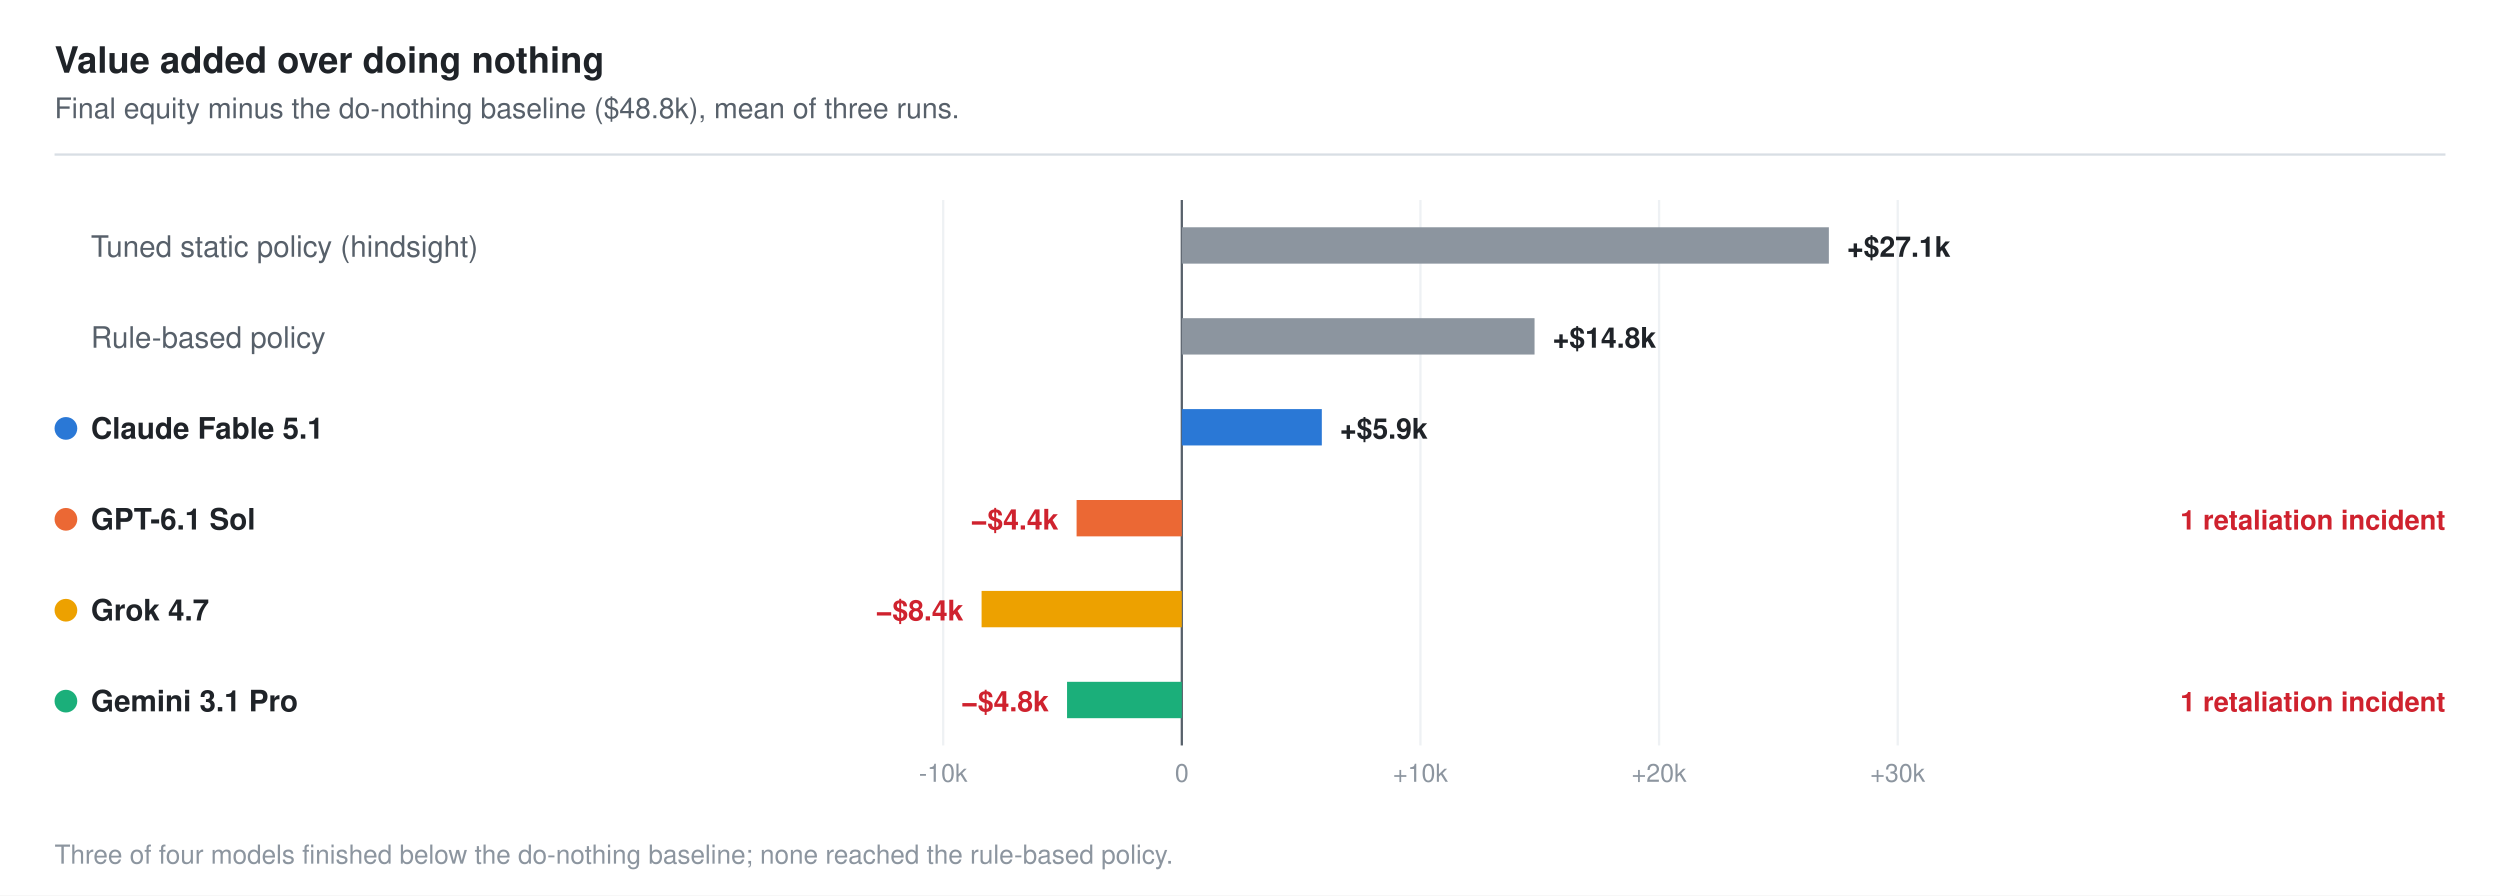
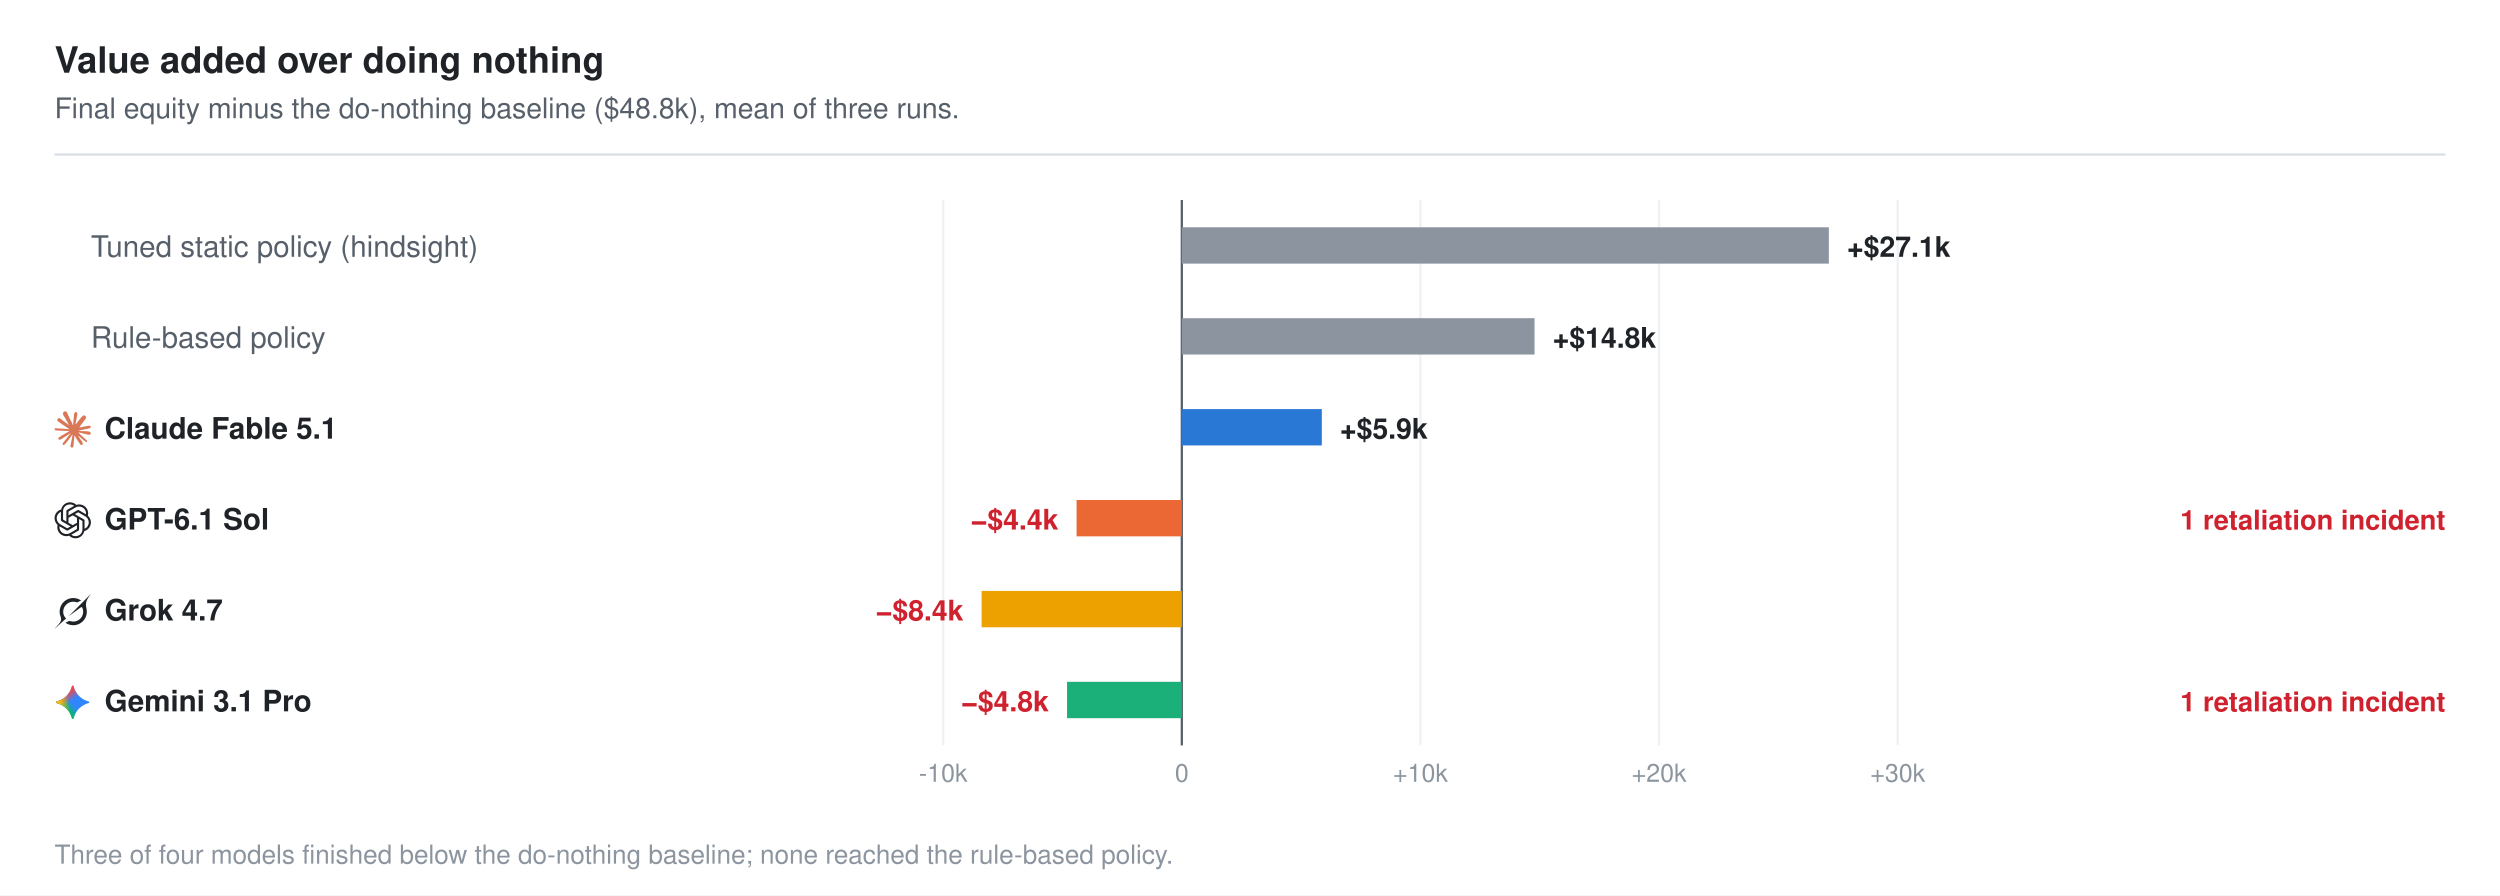
- <svg xmlns="http://www.w3.org/2000/svg" width="1100" height="394" viewBox="0 0 1100 394" role="img" aria-label="Value added over doing nothing">
+ <svg xmlns="http://www.w3.org/2000/svg" xmlns:xlink="http://www.w3.org/1999/xlink" width="1100" height="394" viewBox="0 0 1100 394" role="img" aria-label="Value added over doing nothing">
+   <defs>
+     <symbol id="logo-claude" viewBox="0 0 24 24">
+       <path d="M4.709 15.955l4.72-2.647.08-.23-.08-.128H9.2l-.79-.048-2.698-.073-2.339-.097-2.266-.122-.571-.121L0 11.784l.055-.352.48-.321.686.06 1.52.103 2.278.158 1.652.097 2.449.255h.389l.055-.157-.134-.098-.103-.097-2.358-1.596-2.552-1.688-1.336-.972-.724-.491-.364-.462-.158-1.008.656-.722.881.06.225.061.893.686 1.908 1.476 2.491 1.833.365.304.145-.103.019-.073-.164-.274-1.355-2.446-1.446-2.49-.644-1.032-.17-.619a2.97 2.97 0 01-.104-.729L6.283.134 6.696 0l.996.134.42.364.62 1.414 1.002 2.229 1.555 3.03.456.898.243.832.091.255h.158V9.01l.128-1.706.237-2.095.23-2.695.08-.76.376-.91.747-.492.584.28.48.685-.067.444-.286 1.851-.559 2.903-.364 1.942h.212l.243-.242.985-1.306 1.652-2.064.73-.82.85-.904.547-.431h1.033l.76 1.129-.34 1.166-1.064 1.347-.881 1.142-1.264 1.7-.79 1.36.073.11.188-.02 2.856-.606 1.543-.28 1.841-.315.833.388.091.395-.328.807-1.969.486-2.309.462-3.439.813-.042.03.049.061 1.549.146.662.036h1.622l3.02.225.79.522.474.638-.079.485-1.215.62-1.64-.389-3.829-.91-1.312-.329h-.182v.11l1.093 1.068 2.006 1.81 2.509 2.33.127.578-.322.455-.34-.049-2.205-1.657-.851-.747-1.926-1.62h-.128v.17l.444.649 2.345 3.521.122 1.08-.17.353-.608.213-.668-.122-1.374-1.925-1.415-2.167-1.143-1.943-.14.08-.674 7.254-.316.37-.729.28-.607-.461-.322-.747.322-1.476.389-1.924.315-1.53.286-1.9.17-.632-.012-.042-.14.018-1.434 1.967-2.18 2.945-1.726 1.845-.414.164-.717-.37.067-.662.401-.589 2.388-3.036 1.44-1.882.93-1.086-.006-.158h-.055L4.132 18.56l-1.13.146-.487-.456.061-.746.231-.243 1.908-1.312-.006.006z" fill="#D97757" fill-rule="nonzero" />
+     </symbol>
+     <symbol id="logo-gpt" viewBox="0 0 24 24">
+       <g fill="#1f2328" fill-rule="evenodd">
+         <path d="M9.205 8.658v-2.26c0-.19.072-.333.238-.428l4.543-2.616c.619-.357 1.356-.523 2.117-.523 2.854 0 4.662 2.212 4.662 4.566 0 .167 0 .357-.024.547l-4.71-2.759a.797.797 0 00-.856 0l-5.97 3.473zm10.609 8.8V12.06c0-.333-.143-.57-.429-.737l-5.97-3.473 1.95-1.118a.433.433 0 01.476 0l4.543 2.617c1.309.76 2.189 2.378 2.189 3.948 0 1.808-1.07 3.473-2.76 4.163zM7.802 12.703l-1.95-1.142c-.167-.095-.239-.238-.239-.428V5.899c0-2.545 1.95-4.472 4.591-4.472 1 0 1.927.333 2.712.928L8.23 5.067c-.285.166-.428.404-.428.737v6.898zM12 15.128l-2.795-1.57v-3.33L12 8.658l2.795 1.57v3.33L12 15.128zm1.796 7.23c-1 0-1.927-.332-2.712-.927l4.686-2.712c.285-.166.428-.404.428-.737v-6.898l1.974 1.142c.167.095.238.238.238.428v5.233c0 2.545-1.974 4.472-4.614 4.472zm-5.637-5.303l-4.544-2.617c-1.308-.761-2.188-2.378-2.188-3.948A4.482 4.482 0 014.21 6.327v5.423c0 .333.143.571.428.738l5.947 3.449-1.95 1.118a.432.432 0 01-.476 0zm-.262 3.9c-2.688 0-4.662-2.021-4.662-4.519 0-.19.024-.38.047-.57l4.686 2.71c.286.167.571.167.856 0l5.97-3.448v2.26c0 .19-.07.333-.237.428l-4.543 2.616c-.619.357-1.356.523-2.117.523zm5.899 2.83a5.947 5.947 0 005.827-4.756C22.287 18.339 24 15.84 24 13.296c0-1.665-.713-3.282-1.998-4.448.119-.5.19-.999.19-1.498 0-3.401-2.759-5.947-5.946-5.947-.642 0-1.26.095-1.88.31A5.962 5.962 0 0010.205 0a5.947 5.947 0 00-5.827 4.757C1.713 5.447 0 7.945 0 10.49c0 1.666.713 3.283 1.998 4.448-.119.5-.19 1-.19 1.499 0 3.401 2.759 5.946 5.946 5.946.642 0 1.26-.095 1.88-.309a5.96 5.96 0 004.162 1.713z" />
+       </g>
+     </symbol>
+     <symbol id="logo-gemini" viewBox="0 0 24 24">
+       <path d="M20.616 10.835a14.147 14.147 0 01-4.45-3.001 14.111 14.111 0 01-3.678-6.452.503.503 0 00-.975 0 14.134 14.134 0 01-3.679 6.452 14.155 14.155 0 01-4.45 3.001c-.65.28-1.318.505-2.002.678a.502.502 0 000 .975c.684.172 1.35.397 2.002.677a14.147 14.147 0 014.45 3.001 14.112 14.112 0 013.679 6.453.502.502 0 00.975 0c.172-.685.397-1.351.677-2.003a14.145 14.145 0 013.001-4.45 14.113 14.113 0 016.453-3.678.503.503 0 000-.975 13.245 13.245 0 01-2.003-.678z" fill="#3186FF" />
+       <path d="M20.616 10.835a14.147 14.147 0 01-4.45-3.001 14.111 14.111 0 01-3.678-6.452.503.503 0 00-.975 0 14.134 14.134 0 01-3.679 6.452 14.155 14.155 0 01-4.45 3.001c-.65.28-1.318.505-2.002.678a.502.502 0 000 .975c.684.172 1.35.397 2.002.677a14.147 14.147 0 014.45 3.001 14.112 14.112 0 013.679 6.453.502.502 0 00.975 0c.172-.685.397-1.351.677-2.003a14.145 14.145 0 013.001-4.45 14.113 14.113 0 016.453-3.678.503.503 0 000-.975 13.245 13.245 0 01-2.003-.678z" fill="url(#lobe-icons-gemini-0-_R_0_)" />
+       <path d="M20.616 10.835a14.147 14.147 0 01-4.45-3.001 14.111 14.111 0 01-3.678-6.452.503.503 0 00-.975 0 14.134 14.134 0 01-3.679 6.452 14.155 14.155 0 01-4.45 3.001c-.65.28-1.318.505-2.002.678a.502.502 0 000 .975c.684.172 1.35.397 2.002.677a14.147 14.147 0 014.45 3.001 14.112 14.112 0 013.679 6.453.502.502 0 00.975 0c.172-.685.397-1.351.677-2.003a14.145 14.145 0 013.001-4.45 14.113 14.113 0 016.453-3.678.503.503 0 000-.975 13.245 13.245 0 01-2.003-.678z" fill="url(#lobe-icons-gemini-1-_R_0_)" />
+       <path d="M20.616 10.835a14.147 14.147 0 01-4.45-3.001 14.111 14.111 0 01-3.678-6.452.503.503 0 00-.975 0 14.134 14.134 0 01-3.679 6.452 14.155 14.155 0 01-4.45 3.001c-.65.28-1.318.505-2.002.678a.502.502 0 000 .975c.684.172 1.35.397 2.002.677a14.147 14.147 0 014.45 3.001 14.112 14.112 0 013.679 6.453.502.502 0 00.975 0c.172-.685.397-1.351.677-2.003a14.145 14.145 0 013.001-4.45 14.113 14.113 0 016.453-3.678.503.503 0 000-.975 13.245 13.245 0 01-2.003-.678z" fill="url(#lobe-icons-gemini-2-_R_0_)" />
+       <defs>
+         <linearGradient gradientUnits="userSpaceOnUse" id="lobe-icons-gemini-0-_R_0_" x1="7" x2="11" y1="15.5" y2="12">
+           <stop stop-color="#08B962" />
+           <stop offset="1" stop-color="#08B962" stop-opacity="0" />
+         </linearGradient>
+         <linearGradient gradientUnits="userSpaceOnUse" id="lobe-icons-gemini-1-_R_0_" x1="8" x2="11.5" y1="5.5" y2="11">
+           <stop stop-color="#F94543" />
+           <stop offset="1" stop-color="#F94543" stop-opacity="0" />
+         </linearGradient>
+         <linearGradient gradientUnits="userSpaceOnUse" id="lobe-icons-gemini-2-_R_0_" x1="3.5" x2="17.5" y1="13.5" y2="12">
+           <stop stop-color="#FABC12" />
+           <stop offset=".46" stop-color="#FABC12" stop-opacity="0" />
+         </linearGradient>
+       </defs>
+     </symbol>
+     <symbol id="logo-grok" viewBox="0 0 24 24">
+       <g fill="#1f2328" fill-rule="evenodd">
+         <path d="M9.27 15.29l7.978-5.897c.391-.29.95-.177 1.137.272.98 2.369.542 5.215-1.41 7.169-1.951 1.954-4.667 2.382-7.149 1.406l-2.711 1.257c3.889 2.661 8.611 2.003 11.562-.953 2.341-2.344 3.066-5.539 2.388-8.42l.006.007c-.983-4.232.242-5.924 2.75-9.383.06-.082.12-.164.179-.248l-3.301 3.305v-.01L9.267 15.292M7.623 16.723c-2.792-2.67-2.31-6.801.071-9.184 1.761-1.763 4.647-2.483 7.166-1.425l2.705-1.25a7.808 7.808 0 00-1.829-1A8.975 8.975 0 005.984 5.83c-2.533 2.536-3.33 6.436-1.962 9.764 1.022 2.487-.653 4.246-2.34 6.022-.599.63-1.199 1.259-1.682 1.925l7.62-6.815" />
+       </g>
+     </symbol>
+   </defs>
  <rect width="1100" height="394" fill="#ffffff" />
  <text x="24.0" y="32.0" font-family="-apple-system,BlinkMacSystemFont,'Segoe UI','Helvetica Neue',Helvetica,Arial,sans-serif" font-size="16" font-weight="600" fill="#1f2328" text-anchor="start">Value added over doing nothing</text>
  <text x="24.0" y="52.0" font-family="-apple-system,BlinkMacSystemFont,'Segoe UI','Helvetica Neue',Helvetica,Arial,sans-serif" font-size="12.5" font-weight="400" fill="#57606a" text-anchor="start">Final equity minus the do-nothing baseline ($48.8k), mean of three runs.</text>
  <line x1="24.0" x2="1076.0" y1="68.0" y2="68.0" stroke="#d8dee4" stroke-width="1" />
  <line x1="415.0" x2="415.0" y1="88.0" y2="328.0" stroke="#eef1f4" stroke-width="1" />
  <text x="415.0" y="344.0" font-family="-apple-system,BlinkMacSystemFont,'Segoe UI','Helvetica Neue',Helvetica,Arial,sans-serif" font-size="11" font-weight="400" fill="#8c959f" text-anchor="middle">-10k</text>
  <line x1="625.0" x2="625.0" y1="88.0" y2="328.0" stroke="#eef1f4" stroke-width="1" />
  <text x="625.0" y="344.0" font-family="-apple-system,BlinkMacSystemFont,'Segoe UI','Helvetica Neue',Helvetica,Arial,sans-serif" font-size="11" font-weight="400" fill="#8c959f" text-anchor="middle">+10k</text>
  <line x1="730.0" x2="730.0" y1="88.0" y2="328.0" stroke="#eef1f4" stroke-width="1" />
  <text x="730.0" y="344.0" font-family="-apple-system,BlinkMacSystemFont,'Segoe UI','Helvetica Neue',Helvetica,Arial,sans-serif" font-size="11" font-weight="400" fill="#8c959f" text-anchor="middle">+20k</text>
  <line x1="835.0" x2="835.0" y1="88.0" y2="328.0" stroke="#eef1f4" stroke-width="1" />
  <text x="835.0" y="344.0" font-family="-apple-system,BlinkMacSystemFont,'Segoe UI','Helvetica Neue',Helvetica,Arial,sans-serif" font-size="11" font-weight="400" fill="#8c959f" text-anchor="middle">+30k</text>
  <line x1="520.0" x2="520.0" y1="88.0" y2="328.0" stroke="#57606a" stroke-width="1" />
  <text x="520.0" y="344.0" font-family="-apple-system,BlinkMacSystemFont,'Segoe UI','Helvetica Neue',Helvetica,Arial,sans-serif" font-size="11" font-weight="400" fill="#8c959f" text-anchor="middle">0</text>
  <rect x="520.0" y="100" width="284.7" height="16" fill="#8c959f" />
  <text x="40.0" y="113.0" font-family="-apple-system,BlinkMacSystemFont,'Segoe UI','Helvetica Neue',Helvetica,Arial,sans-serif" font-size="13" font-weight="400" fill="#57606a" text-anchor="start">Tuned static policy (hindsight)</text>
  <text x="812.7" y="113.0" font-family="-apple-system,BlinkMacSystemFont,'Segoe UI','Helvetica Neue',Helvetica,Arial,sans-serif" font-size="12.5" font-weight="600" fill="#1f2328" text-anchor="start">+$27.1k</text>
  <rect x="520.0" y="140" width="155.2" height="16" fill="#8c959f" />
  <text x="40.0" y="153.0" font-family="-apple-system,BlinkMacSystemFont,'Segoe UI','Helvetica Neue',Helvetica,Arial,sans-serif" font-size="13" font-weight="400" fill="#57606a" text-anchor="start">Rule-based policy</text>
  <text x="683.2" y="153.0" font-family="-apple-system,BlinkMacSystemFont,'Segoe UI','Helvetica Neue',Helvetica,Arial,sans-serif" font-size="12.5" font-weight="600" fill="#1f2328" text-anchor="start">+$14.8k</text>
  <rect x="520.0" y="180" width="61.6" height="16" fill="#2a78d6" />
-   <circle cx="29.0" cy="188.5" r="5" fill="#2a78d6" />
-   <text x="40.0" y="193.0" font-family="-apple-system,BlinkMacSystemFont,'Segoe UI','Helvetica Neue',Helvetica,Arial,sans-serif" font-size="13" font-weight="600" fill="#1f2328" text-anchor="start">Claude Fable 5.1</text>
+   <use href="#logo-claude" xlink:href="#logo-claude" x="24.0" y="181.0" width="16" height="16" />
+   <text x="46.0" y="193.0" font-family="-apple-system,BlinkMacSystemFont,'Segoe UI','Helvetica Neue',Helvetica,Arial,sans-serif" font-size="13" font-weight="600" fill="#1f2328" text-anchor="start">Claude Fable 5.1</text>
  <text x="589.6" y="193.0" font-family="-apple-system,BlinkMacSystemFont,'Segoe UI','Helvetica Neue',Helvetica,Arial,sans-serif" font-size="12.5" font-weight="600" fill="#1f2328" text-anchor="start">+$5.9k</text>
  <rect x="473.7" y="220" width="46.3" height="16" fill="#eb6834" />
-   <circle cx="29.0" cy="228.5" r="5" fill="#eb6834" />
-   <text x="40.0" y="233.0" font-family="-apple-system,BlinkMacSystemFont,'Segoe UI','Helvetica Neue',Helvetica,Arial,sans-serif" font-size="13" font-weight="600" fill="#1f2328" text-anchor="start">GPT-6.1 Sol</text>
+   <use href="#logo-gpt" xlink:href="#logo-gpt" x="24.0" y="221.0" width="16" height="16" />
+   <text x="46.0" y="233.0" font-family="-apple-system,BlinkMacSystemFont,'Segoe UI','Helvetica Neue',Helvetica,Arial,sans-serif" font-size="13" font-weight="600" fill="#1f2328" text-anchor="start">GPT-6.1 Sol</text>
  <text x="465.7" y="233.0" font-family="-apple-system,BlinkMacSystemFont,'Segoe UI','Helvetica Neue',Helvetica,Arial,sans-serif" font-size="12.5" font-weight="600" fill="#cf222e" text-anchor="end">−$4.4k</text>
  <text x="1076.0" y="233.0" font-family="-apple-system,BlinkMacSystemFont,'Segoe UI','Helvetica Neue',Helvetica,Arial,sans-serif" font-size="12" font-weight="600" fill="#cf222e" text-anchor="end">1 retaliation incident</text>
  <rect x="431.9" y="260" width="88.1" height="16" fill="#eda100" />
-   <circle cx="29.0" cy="268.5" r="5" fill="#eda100" />
-   <text x="40.0" y="273.0" font-family="-apple-system,BlinkMacSystemFont,'Segoe UI','Helvetica Neue',Helvetica,Arial,sans-serif" font-size="13" font-weight="600" fill="#1f2328" text-anchor="start">Grok 4.7</text>
+   <use href="#logo-grok" xlink:href="#logo-grok" x="24.0" y="261.0" width="16" height="16" />
+   <text x="46.0" y="273.0" font-family="-apple-system,BlinkMacSystemFont,'Segoe UI','Helvetica Neue',Helvetica,Arial,sans-serif" font-size="13" font-weight="600" fill="#1f2328" text-anchor="start">Grok 4.7</text>
  <text x="423.9" y="273.0" font-family="-apple-system,BlinkMacSystemFont,'Segoe UI','Helvetica Neue',Helvetica,Arial,sans-serif" font-size="12.5" font-weight="600" fill="#cf222e" text-anchor="end">−$8.4k</text>
  <rect x="469.5" y="300" width="50.5" height="16" fill="#1baf7a" />
-   <circle cx="29.0" cy="308.5" r="5" fill="#1baf7a" />
-   <text x="40.0" y="313.0" font-family="-apple-system,BlinkMacSystemFont,'Segoe UI','Helvetica Neue',Helvetica,Arial,sans-serif" font-size="13" font-weight="600" fill="#1f2328" text-anchor="start">Gemini 3.1 Pro</text>
+   <use href="#logo-gemini" xlink:href="#logo-gemini" x="24.0" y="301.0" width="16" height="16" />
+   <text x="46.0" y="313.0" font-family="-apple-system,BlinkMacSystemFont,'Segoe UI','Helvetica Neue',Helvetica,Arial,sans-serif" font-size="13" font-weight="600" fill="#1f2328" text-anchor="start">Gemini 3.1 Pro</text>
  <text x="461.5" y="313.0" font-family="-apple-system,BlinkMacSystemFont,'Segoe UI','Helvetica Neue',Helvetica,Arial,sans-serif" font-size="12.5" font-weight="600" fill="#cf222e" text-anchor="end">−$4.8k</text>
  <text x="1076.0" y="313.0" font-family="-apple-system,BlinkMacSystemFont,'Segoe UI','Helvetica Neue',Helvetica,Arial,sans-serif" font-size="12" font-weight="600" fill="#cf222e" text-anchor="end">1 retaliation incident</text>
  <text x="24.0" y="380.0" font-family="-apple-system,BlinkMacSystemFont,'Segoe UI','Helvetica Neue',Helvetica,Arial,sans-serif" font-size="11.5" font-weight="400" fill="#8c959f" text-anchor="start">Three of four models finished below the do-nothing baseline; none reached the rule-based policy.</text>
</svg>
